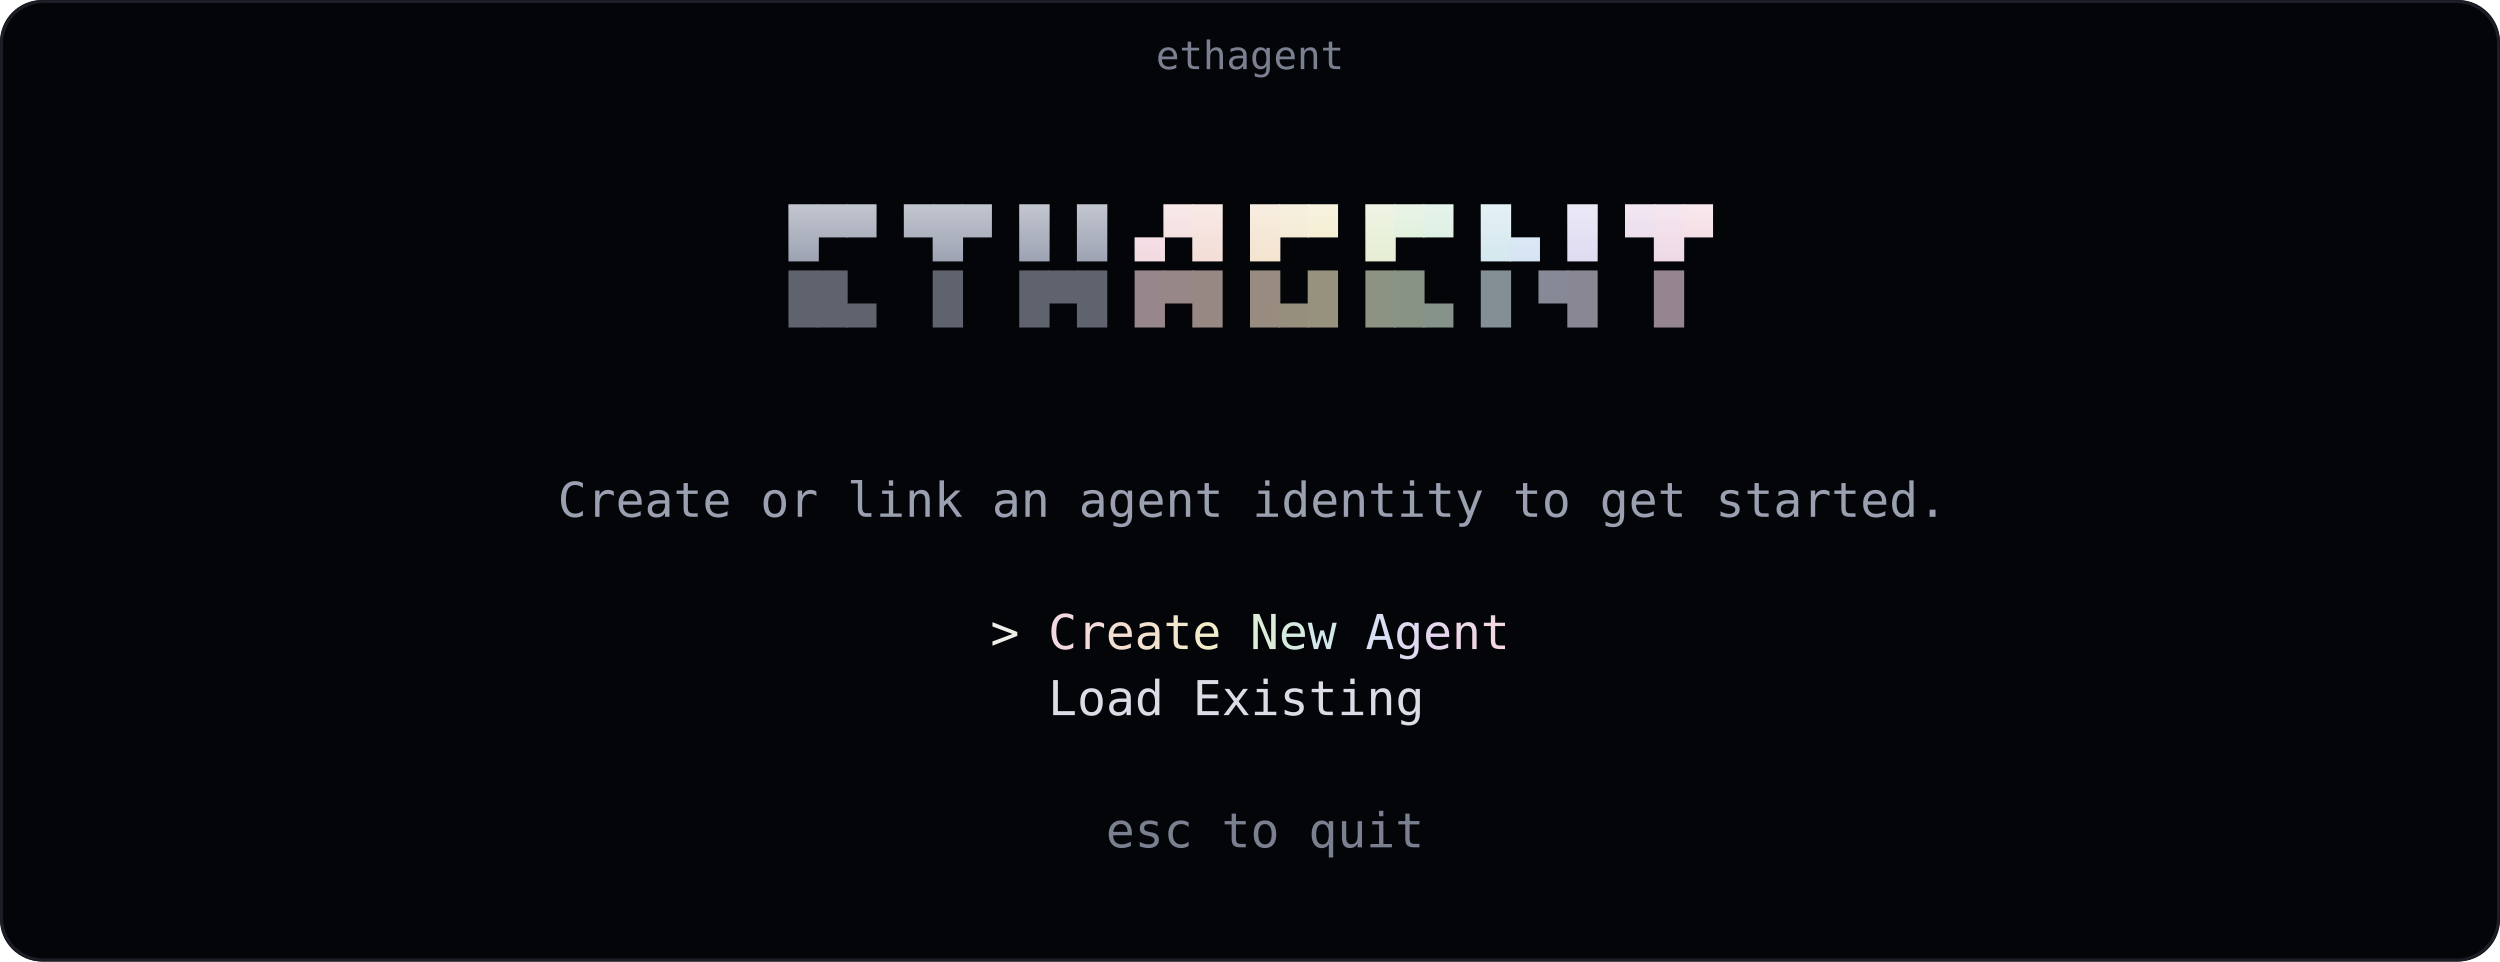
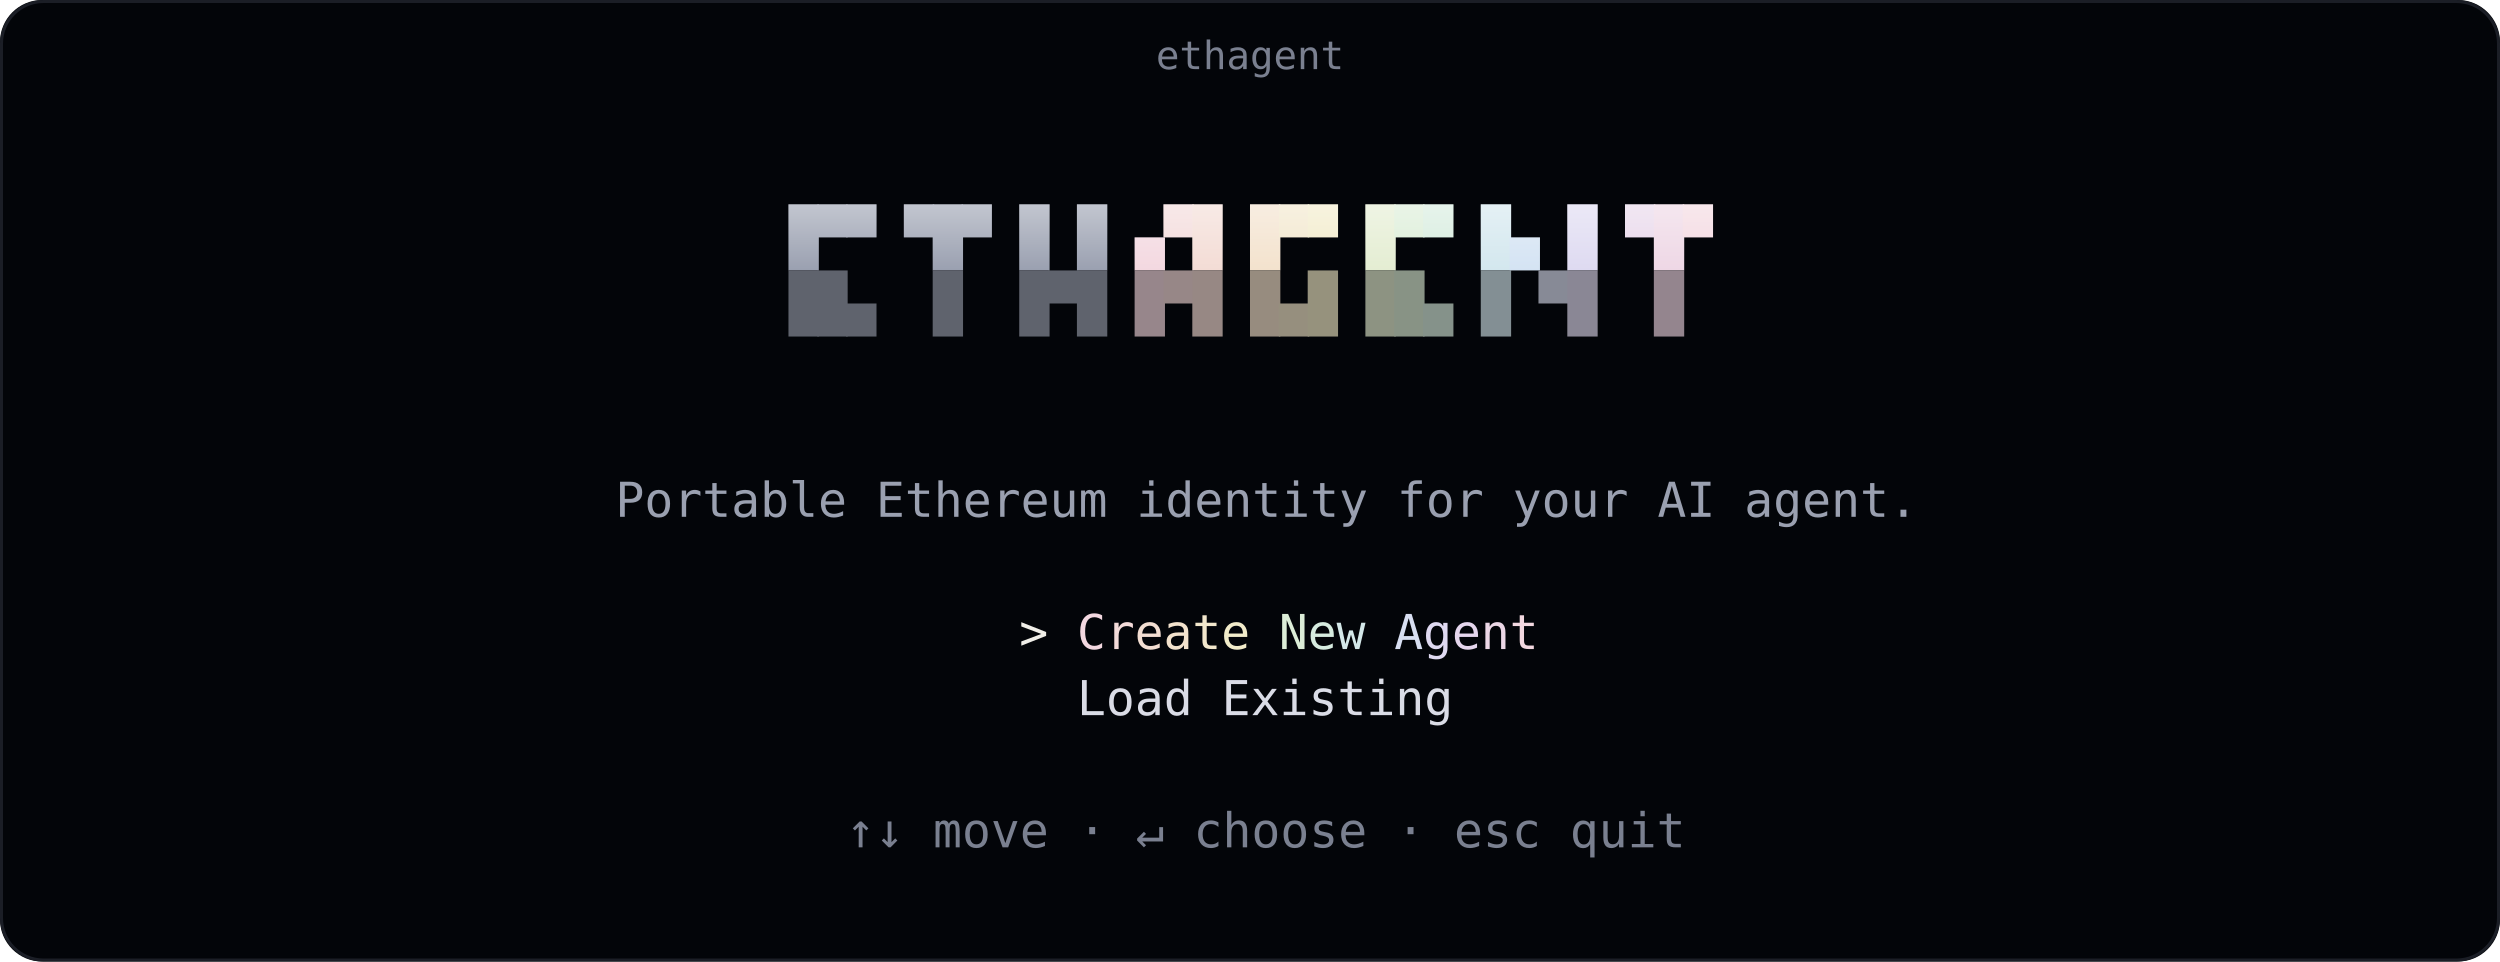
<svg xmlns="http://www.w3.org/2000/svg" width="832" height="320" viewBox="0 0 832 320" style="max-width: 832px; width: 100%; height: auto;" role="img">
  <rect width="100%" height="100%" rx="14" fill="#030509" />
  <rect x="0.5" y="0.5" width="831" height="319" rx="14" fill="none" stroke="#1b1e26" stroke-width="1" />
  <text x="416" y="23" text-anchor="middle" font-family="ui-monospace, &quot;Cascadia Mono&quot;, &quot;SF Mono&quot;, Menlo, Consolas, &quot;DejaVu Sans Mono&quot;, monospace" font-size="13" fill="#7a8090">ethagent</text>
  <g font-family="ui-monospace, &quot;Cascadia Mono&quot;, &quot;SF Mono&quot;, Menlo, Consolas, &quot;DejaVu Sans Mono&quot;, monospace" font-size="16" fill="#dadce6">
-     <rect x="262.4" y="68" width="10.1" height="19" fill="#9aa0b0" />
+     <rect x="262.4" y="68" width="10.1" height="22" fill="#9aa0b0" />
    <rect x="272" y="68" width="10.1" height="11" fill="#9aa0b0" />
    <rect x="281.6" y="68" width="10.1" height="11" fill="#9aa0b0" />
    <rect x="300.8" y="68" width="10.1" height="11" fill="#9aa0b0" />
-     <rect x="310.4" y="68" width="10.1" height="19" fill="#9aa0b0" />
+     <rect x="310.4" y="68" width="10.1" height="22" fill="#9aa0b0" />
    <rect x="320" y="68" width="10.1" height="11" fill="#9aa0b0" />
-     <rect x="339.2" y="68" width="10.1" height="19" fill="#9aa0b0" />
-     <rect x="358.4" y="68" width="10.1" height="19" fill="#9aa0b0" />
-     <rect x="377.6" y="79" width="10.1" height="8" fill="#f3d8e0" />
+     <rect x="339.2" y="68" width="10.1" height="22" fill="#9aa0b0" />
+     <rect x="358.4" y="68" width="10.1" height="22" fill="#9aa0b0" />
+     <rect x="377.6" y="79" width="10.1" height="11" fill="#f3d8e0" />
    <rect x="387.2" y="68" width="10.1" height="11" fill="#f3dada" />
-     <rect x="396.8" y="68" width="10.1" height="19" fill="#f3dcd5" />
-     <rect x="416" y="68" width="10.1" height="19" fill="#f3e2cd" />
+     <rect x="396.8" y="68" width="10.1" height="22" fill="#f3dcd5" />
+     <rect x="416" y="68" width="10.1" height="22" fill="#f3e2cd" />
    <rect x="425.6" y="68" width="10.1" height="11" fill="#f2e7cc" />
    <rect x="435.2" y="68" width="10.1" height="11" fill="#f2ebca" />
-     <rect x="454.4" y="68" width="10.1" height="19" fill="#e4edd2" />
+     <rect x="454.4" y="68" width="10.1" height="22" fill="#e4edd2" />
    <rect x="464" y="68" width="10.1" height="11" fill="#dbedd7" />
    <rect x="473.6" y="68" width="10.1" height="11" fill="#d6ecde" />
-     <rect x="492.8" y="68" width="10.1" height="19" fill="#d3e7ee" />
-     <rect x="502.4" y="79" width="10.1" height="8" fill="#d4e3f3" />
-     <rect x="521.6" y="68" width="10.1" height="19" fill="#dedaf1" />
+     <rect x="492.8" y="68" width="10.1" height="22" fill="#d3e7ee" />
+     <rect x="502.4" y="79" width="10.1" height="11" fill="#d4e3f3" />
+     <rect x="521.6" y="68" width="10.1" height="22" fill="#dedaf1" />
    <rect x="540.8" y="68" width="10.1" height="11" fill="#e8d7ea" />
-     <rect x="550.4" y="68" width="10.1" height="19" fill="#eed7e5" />
+     <rect x="550.4" y="68" width="10.1" height="22" fill="#eed7e5" />
    <rect x="560" y="68" width="10.1" height="11" fill="#f3d8e0" />
-     <rect x="262.4" y="90" width="10.1" height="19" fill="#5f636d" />
-     <rect x="272" y="90" width="10.1" height="19" fill="#5f636d" />
-     <rect x="281.6" y="101" width="10.1" height="8" fill="#5f636d" />
-     <rect x="310.4" y="90" width="10.1" height="19" fill="#5f636d" />
-     <rect x="339.2" y="90" width="10.1" height="19" fill="#5f636d" />
+     <rect x="262.4" y="90" width="10.1" height="22" fill="#5f636d" />
+     <rect x="272" y="90" width="10.1" height="22" fill="#5f636d" />
+     <rect x="281.6" y="101" width="10.1" height="11" fill="#5f636d" />
+     <rect x="310.4" y="90" width="10.1" height="22" fill="#5f636d" />
+     <rect x="339.2" y="90" width="10.1" height="22" fill="#5f636d" />
    <rect x="348.8" y="90" width="10.1" height="11" fill="#5f636d" />
-     <rect x="358.4" y="90" width="10.1" height="19" fill="#5f636d" />
-     <rect x="377.6" y="90" width="10.1" height="19" fill="#97868b" />
+     <rect x="358.4" y="90" width="10.1" height="22" fill="#5f636d" />
+     <rect x="377.6" y="90" width="10.1" height="22" fill="#97868b" />
    <rect x="387.2" y="90" width="10.1" height="11" fill="#978787" />
-     <rect x="396.8" y="90" width="10.1" height="19" fill="#978884" />
-     <rect x="416" y="90" width="10.1" height="19" fill="#978c7f" />
-     <rect x="425.6" y="101" width="10.1" height="8" fill="#968f7e" />
-     <rect x="435.2" y="90" width="10.1" height="19" fill="#96927d" />
-     <rect x="454.4" y="90" width="10.1" height="19" fill="#8d9382" />
-     <rect x="464" y="90" width="10.1" height="19" fill="#889385" />
-     <rect x="473.6" y="101" width="10.1" height="8" fill="#85928a" />
-     <rect x="492.8" y="90" width="10.1" height="19" fill="#838f94" />
+     <rect x="396.8" y="90" width="10.1" height="22" fill="#978884" />
+     <rect x="416" y="90" width="10.1" height="22" fill="#978c7f" />
+     <rect x="425.6" y="101" width="10.1" height="11" fill="#968f7e" />
+     <rect x="435.2" y="90" width="10.1" height="22" fill="#96927d" />
+     <rect x="454.4" y="90" width="10.1" height="22" fill="#8d9382" />
+     <rect x="464" y="90" width="10.1" height="22" fill="#889385" />
+     <rect x="473.6" y="101" width="10.1" height="11" fill="#85928a" />
+     <rect x="492.8" y="90" width="10.1" height="22" fill="#838f94" />
    <rect x="512" y="90" width="10.1" height="11" fill="#878a96" />
-     <rect x="521.6" y="90" width="10.1" height="19" fill="#8a8795" />
-     <rect x="550.4" y="90" width="10.1" height="19" fill="#94858e" />
-     <text x="185.6" y="172" textLength="460.8" lengthAdjust="spacingAndGlyphs" xml:space="preserve" fill="#9aa0b0">Create or link an agent identity to get started.</text>
-     <text x="329.6" y="216" textLength="9.6" lengthAdjust="spacingAndGlyphs" xml:space="preserve" fill="#f0eee8">&gt;</text>
-     <text x="348.8" y="216" textLength="9.6" lengthAdjust="spacingAndGlyphs" xml:space="preserve" fill="#f3d8e0">C</text>
-     <text x="358.4" y="216" textLength="9.6" lengthAdjust="spacingAndGlyphs" xml:space="preserve" fill="#f3dbd9">r</text>
-     <text x="368" y="216" textLength="9.6" lengthAdjust="spacingAndGlyphs" xml:space="preserve" fill="#f3ded2">e</text>
-     <text x="377.6" y="216" textLength="9.6" lengthAdjust="spacingAndGlyphs" xml:space="preserve" fill="#f3e2cd">a</text>
-     <text x="387.2" y="216" textLength="9.6" lengthAdjust="spacingAndGlyphs" xml:space="preserve" fill="#f2e7cc">t</text>
-     <text x="396.8" y="216" textLength="9.6" lengthAdjust="spacingAndGlyphs" xml:space="preserve" fill="#f2ecca">e</text>
-     <text x="416" y="216" textLength="9.6" lengthAdjust="spacingAndGlyphs" xml:space="preserve" fill="#dcedd7">N</text>
-     <text x="425.6" y="216" textLength="9.6" lengthAdjust="spacingAndGlyphs" xml:space="preserve" fill="#d6ebdf">e</text>
-     <text x="435.2" y="216" textLength="9.6" lengthAdjust="spacingAndGlyphs" xml:space="preserve" fill="#d4e8e9">w</text>
-     <text x="454.4" y="216" textLength="9.6" lengthAdjust="spacingAndGlyphs" xml:space="preserve" fill="#d8dff2">A</text>
-     <text x="464" y="216" textLength="9.6" lengthAdjust="spacingAndGlyphs" xml:space="preserve" fill="#dfd9f1">g</text>
-     <text x="473.6" y="216" textLength="9.6" lengthAdjust="spacingAndGlyphs" xml:space="preserve" fill="#e5d6ed">e</text>
-     <text x="483.2" y="216" textLength="9.6" lengthAdjust="spacingAndGlyphs" xml:space="preserve" fill="#ecd7e6">n</text>
-     <text x="492.8" y="216" textLength="9.6" lengthAdjust="spacingAndGlyphs" xml:space="preserve" fill="#f3d8e0">t</text>
-     <text x="348.8" y="238" textLength="124.8" lengthAdjust="spacingAndGlyphs" xml:space="preserve">Load Existing</text>
-     <text x="368" y="282" textLength="105.6" lengthAdjust="spacingAndGlyphs" xml:space="preserve" fill="#7a8090">esc to quit</text>
+     <rect x="521.6" y="90" width="10.1" height="22" fill="#8a8795" />
+     <rect x="550.4" y="90" width="10.1" height="22" fill="#94858e" />
+     <text x="204.8" y="172" textLength="432" lengthAdjust="spacingAndGlyphs" xml:space="preserve" fill="#9aa0b0">Portable Ethereum identity for your AI agent.</text>
+     <text x="339.2" y="216" textLength="9.6" lengthAdjust="spacingAndGlyphs" xml:space="preserve" fill="#f0eee8">&gt;</text>
+     <text x="358.4" y="216" textLength="9.6" lengthAdjust="spacingAndGlyphs" xml:space="preserve" fill="#f3d8e0">C</text>
+     <text x="368" y="216" textLength="9.6" lengthAdjust="spacingAndGlyphs" xml:space="preserve" fill="#f3dbd9">r</text>
+     <text x="377.6" y="216" textLength="9.6" lengthAdjust="spacingAndGlyphs" xml:space="preserve" fill="#f3ded2">e</text>
+     <text x="387.2" y="216" textLength="9.6" lengthAdjust="spacingAndGlyphs" xml:space="preserve" fill="#f3e2cd">a</text>
+     <text x="396.8" y="216" textLength="9.6" lengthAdjust="spacingAndGlyphs" xml:space="preserve" fill="#f2e7cc">t</text>
+     <text x="406.4" y="216" textLength="9.6" lengthAdjust="spacingAndGlyphs" xml:space="preserve" fill="#f2ecca">e</text>
+     <text x="425.6" y="216" textLength="9.6" lengthAdjust="spacingAndGlyphs" xml:space="preserve" fill="#dcedd7">N</text>
+     <text x="435.2" y="216" textLength="9.6" lengthAdjust="spacingAndGlyphs" xml:space="preserve" fill="#d6ebdf">e</text>
+     <text x="444.8" y="216" textLength="9.6" lengthAdjust="spacingAndGlyphs" xml:space="preserve" fill="#d4e8e9">w</text>
+     <text x="464" y="216" textLength="9.6" lengthAdjust="spacingAndGlyphs" xml:space="preserve" fill="#d8dff2">A</text>
+     <text x="473.6" y="216" textLength="9.6" lengthAdjust="spacingAndGlyphs" xml:space="preserve" fill="#dfd9f1">g</text>
+     <text x="483.2" y="216" textLength="9.6" lengthAdjust="spacingAndGlyphs" xml:space="preserve" fill="#e5d6ed">e</text>
+     <text x="492.8" y="216" textLength="9.6" lengthAdjust="spacingAndGlyphs" xml:space="preserve" fill="#ecd7e6">n</text>
+     <text x="502.4" y="216" textLength="9.6" lengthAdjust="spacingAndGlyphs" xml:space="preserve" fill="#f3d8e0">t</text>
+     <text x="358.4" y="238" textLength="124.8" lengthAdjust="spacingAndGlyphs" xml:space="preserve">Load Existing</text>
+     <text x="281.6" y="282" textLength="278.4" lengthAdjust="spacingAndGlyphs" xml:space="preserve" fill="#7a8090">↑↓ move · ↵ choose · esc quit</text>
  </g>
  <defs>
-     <linearGradient id="wmShine" gradientUnits="userSpaceOnUse" x1="0" y1="68" x2="0" y2="109">
+     <linearGradient id="wmShine" gradientUnits="userSpaceOnUse" x1="0" y1="68" x2="0" y2="112">
      <stop offset="0" stop-color="#ffffff" stop-opacity="0.4" />
      <stop offset="0.5" stop-color="#ffffff" stop-opacity="0" />
    </linearGradient>
    <clipPath id="wmShineClip">
-       <rect x="262.4" y="68" width="10.1" height="19" />
+       <rect x="262.4" y="68" width="10.1" height="22" />
      <rect x="272" y="68" width="10.1" height="11" />
      <rect x="281.6" y="68" width="10.1" height="11" />
      <rect x="300.8" y="68" width="10.1" height="11" />
-       <rect x="310.4" y="68" width="10.1" height="19" />
+       <rect x="310.4" y="68" width="10.1" height="22" />
      <rect x="320" y="68" width="10.1" height="11" />
-       <rect x="339.2" y="68" width="10.1" height="19" />
-       <rect x="358.4" y="68" width="10.1" height="19" />
-       <rect x="377.6" y="79" width="10.1" height="8" />
+       <rect x="339.2" y="68" width="10.1" height="22" />
+       <rect x="358.4" y="68" width="10.1" height="22" />
+       <rect x="377.6" y="79" width="10.1" height="11" />
      <rect x="387.2" y="68" width="10.1" height="11" />
-       <rect x="396.8" y="68" width="10.1" height="19" />
-       <rect x="416" y="68" width="10.1" height="19" />
+       <rect x="396.8" y="68" width="10.1" height="22" />
+       <rect x="416" y="68" width="10.1" height="22" />
      <rect x="425.6" y="68" width="10.1" height="11" />
      <rect x="435.2" y="68" width="10.1" height="11" />
-       <rect x="454.4" y="68" width="10.1" height="19" />
+       <rect x="454.4" y="68" width="10.1" height="22" />
      <rect x="464" y="68" width="10.1" height="11" />
      <rect x="473.6" y="68" width="10.1" height="11" />
-       <rect x="492.8" y="68" width="10.1" height="19" />
-       <rect x="502.4" y="79" width="10.1" height="8" />
-       <rect x="521.6" y="68" width="10.1" height="19" />
+       <rect x="492.8" y="68" width="10.1" height="22" />
+       <rect x="502.4" y="79" width="10.1" height="11" />
+       <rect x="521.6" y="68" width="10.1" height="22" />
      <rect x="540.8" y="68" width="10.1" height="11" />
-       <rect x="550.4" y="68" width="10.1" height="19" />
+       <rect x="550.4" y="68" width="10.1" height="22" />
      <rect x="560" y="68" width="10.1" height="11" />
-       <rect x="262.4" y="90" width="10.1" height="19" />
-       <rect x="272" y="90" width="10.1" height="19" />
-       <rect x="281.6" y="101" width="10.1" height="8" />
-       <rect x="310.4" y="90" width="10.1" height="19" />
-       <rect x="339.2" y="90" width="10.1" height="19" />
+       <rect x="262.4" y="90" width="10.1" height="22" />
+       <rect x="272" y="90" width="10.1" height="22" />
+       <rect x="281.6" y="101" width="10.1" height="11" />
+       <rect x="310.4" y="90" width="10.1" height="22" />
+       <rect x="339.2" y="90" width="10.1" height="22" />
      <rect x="348.8" y="90" width="10.1" height="11" />
-       <rect x="358.4" y="90" width="10.1" height="19" />
-       <rect x="377.6" y="90" width="10.1" height="19" />
+       <rect x="358.4" y="90" width="10.1" height="22" />
+       <rect x="377.6" y="90" width="10.1" height="22" />
      <rect x="387.2" y="90" width="10.1" height="11" />
-       <rect x="396.8" y="90" width="10.1" height="19" />
-       <rect x="416" y="90" width="10.1" height="19" />
-       <rect x="425.6" y="101" width="10.1" height="8" />
-       <rect x="435.2" y="90" width="10.1" height="19" />
-       <rect x="454.4" y="90" width="10.1" height="19" />
-       <rect x="464" y="90" width="10.1" height="19" />
-       <rect x="473.6" y="101" width="10.1" height="8" />
-       <rect x="492.8" y="90" width="10.1" height="19" />
+       <rect x="396.8" y="90" width="10.1" height="22" />
+       <rect x="416" y="90" width="10.1" height="22" />
+       <rect x="425.6" y="101" width="10.1" height="11" />
+       <rect x="435.2" y="90" width="10.1" height="22" />
+       <rect x="454.4" y="90" width="10.1" height="22" />
+       <rect x="464" y="90" width="10.1" height="22" />
+       <rect x="473.6" y="101" width="10.1" height="11" />
+       <rect x="492.8" y="90" width="10.1" height="22" />
      <rect x="512" y="90" width="10.1" height="11" />
-       <rect x="521.6" y="90" width="10.1" height="19" />
-       <rect x="550.4" y="90" width="10.1" height="19" />
+       <rect x="521.6" y="90" width="10.1" height="22" />
+       <rect x="550.4" y="90" width="10.1" height="22" />
    </clipPath>
  </defs>
-   <rect x="262.4" y="68" width="307.7" height="41" fill="url(#wmShine)" clip-path="url(#wmShineClip)" />
+   <rect x="262.4" y="68" width="307.7" height="44" fill="url(#wmShine)" clip-path="url(#wmShineClip)" />
</svg>
